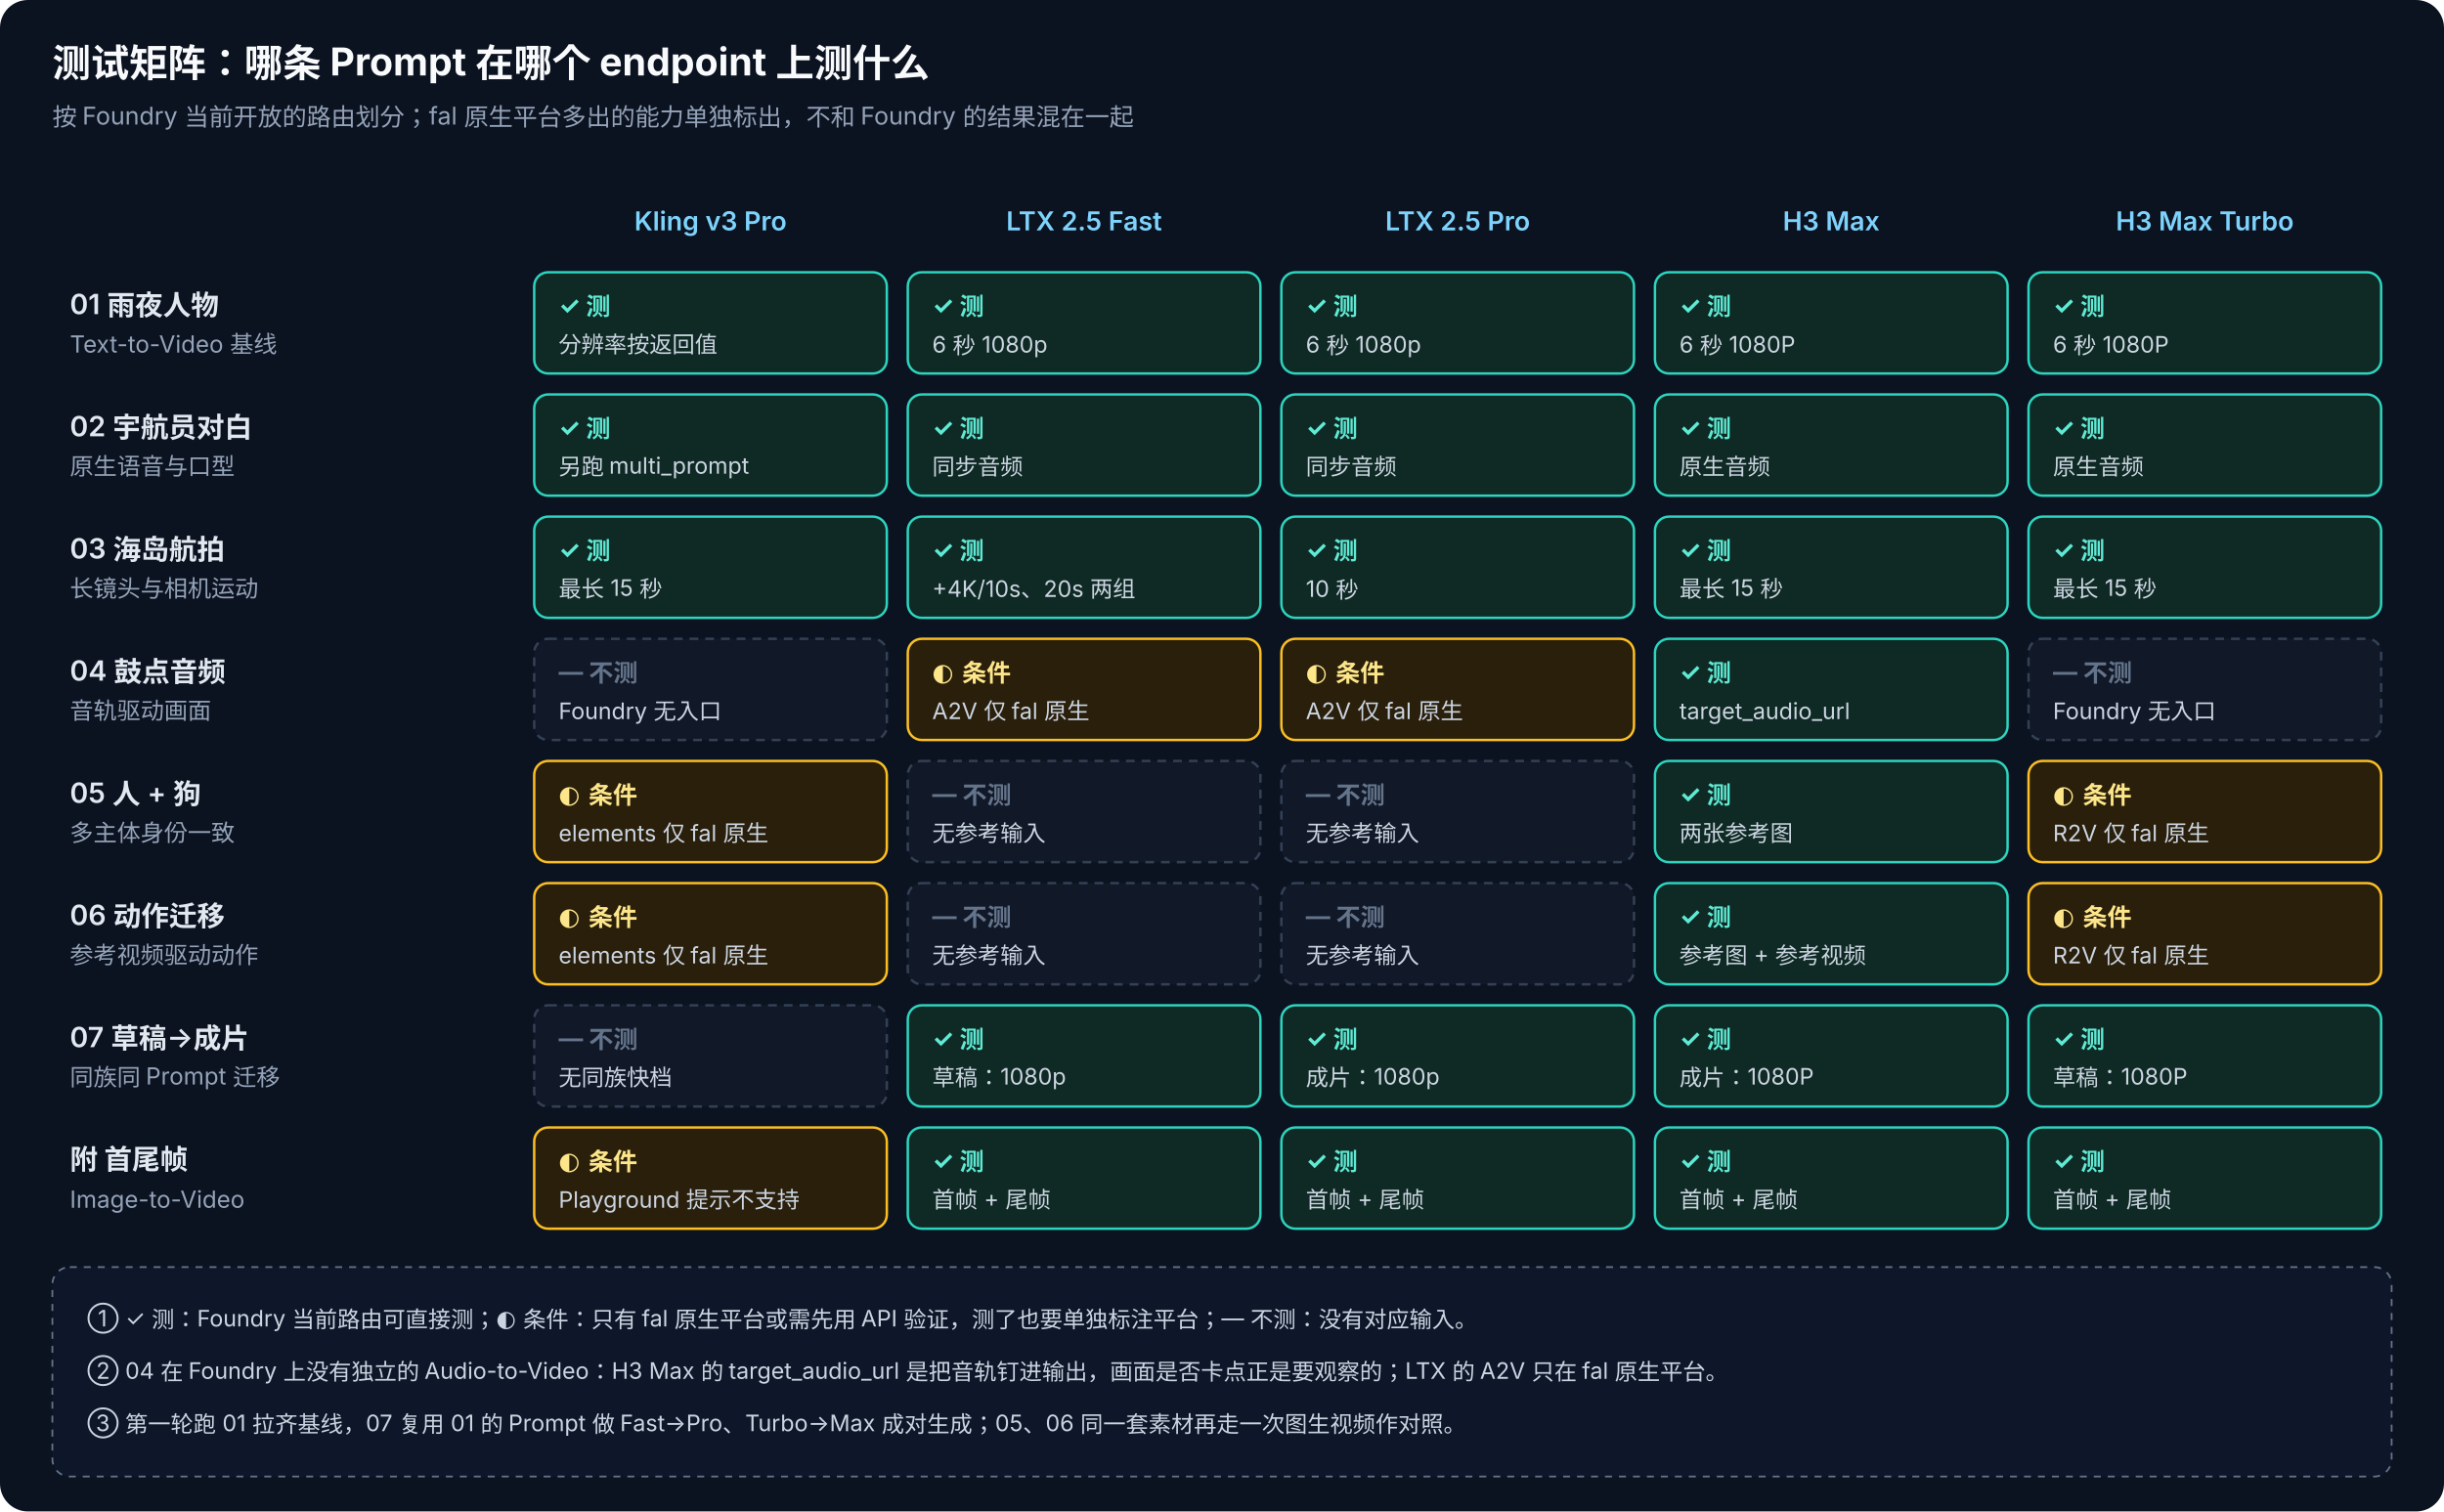
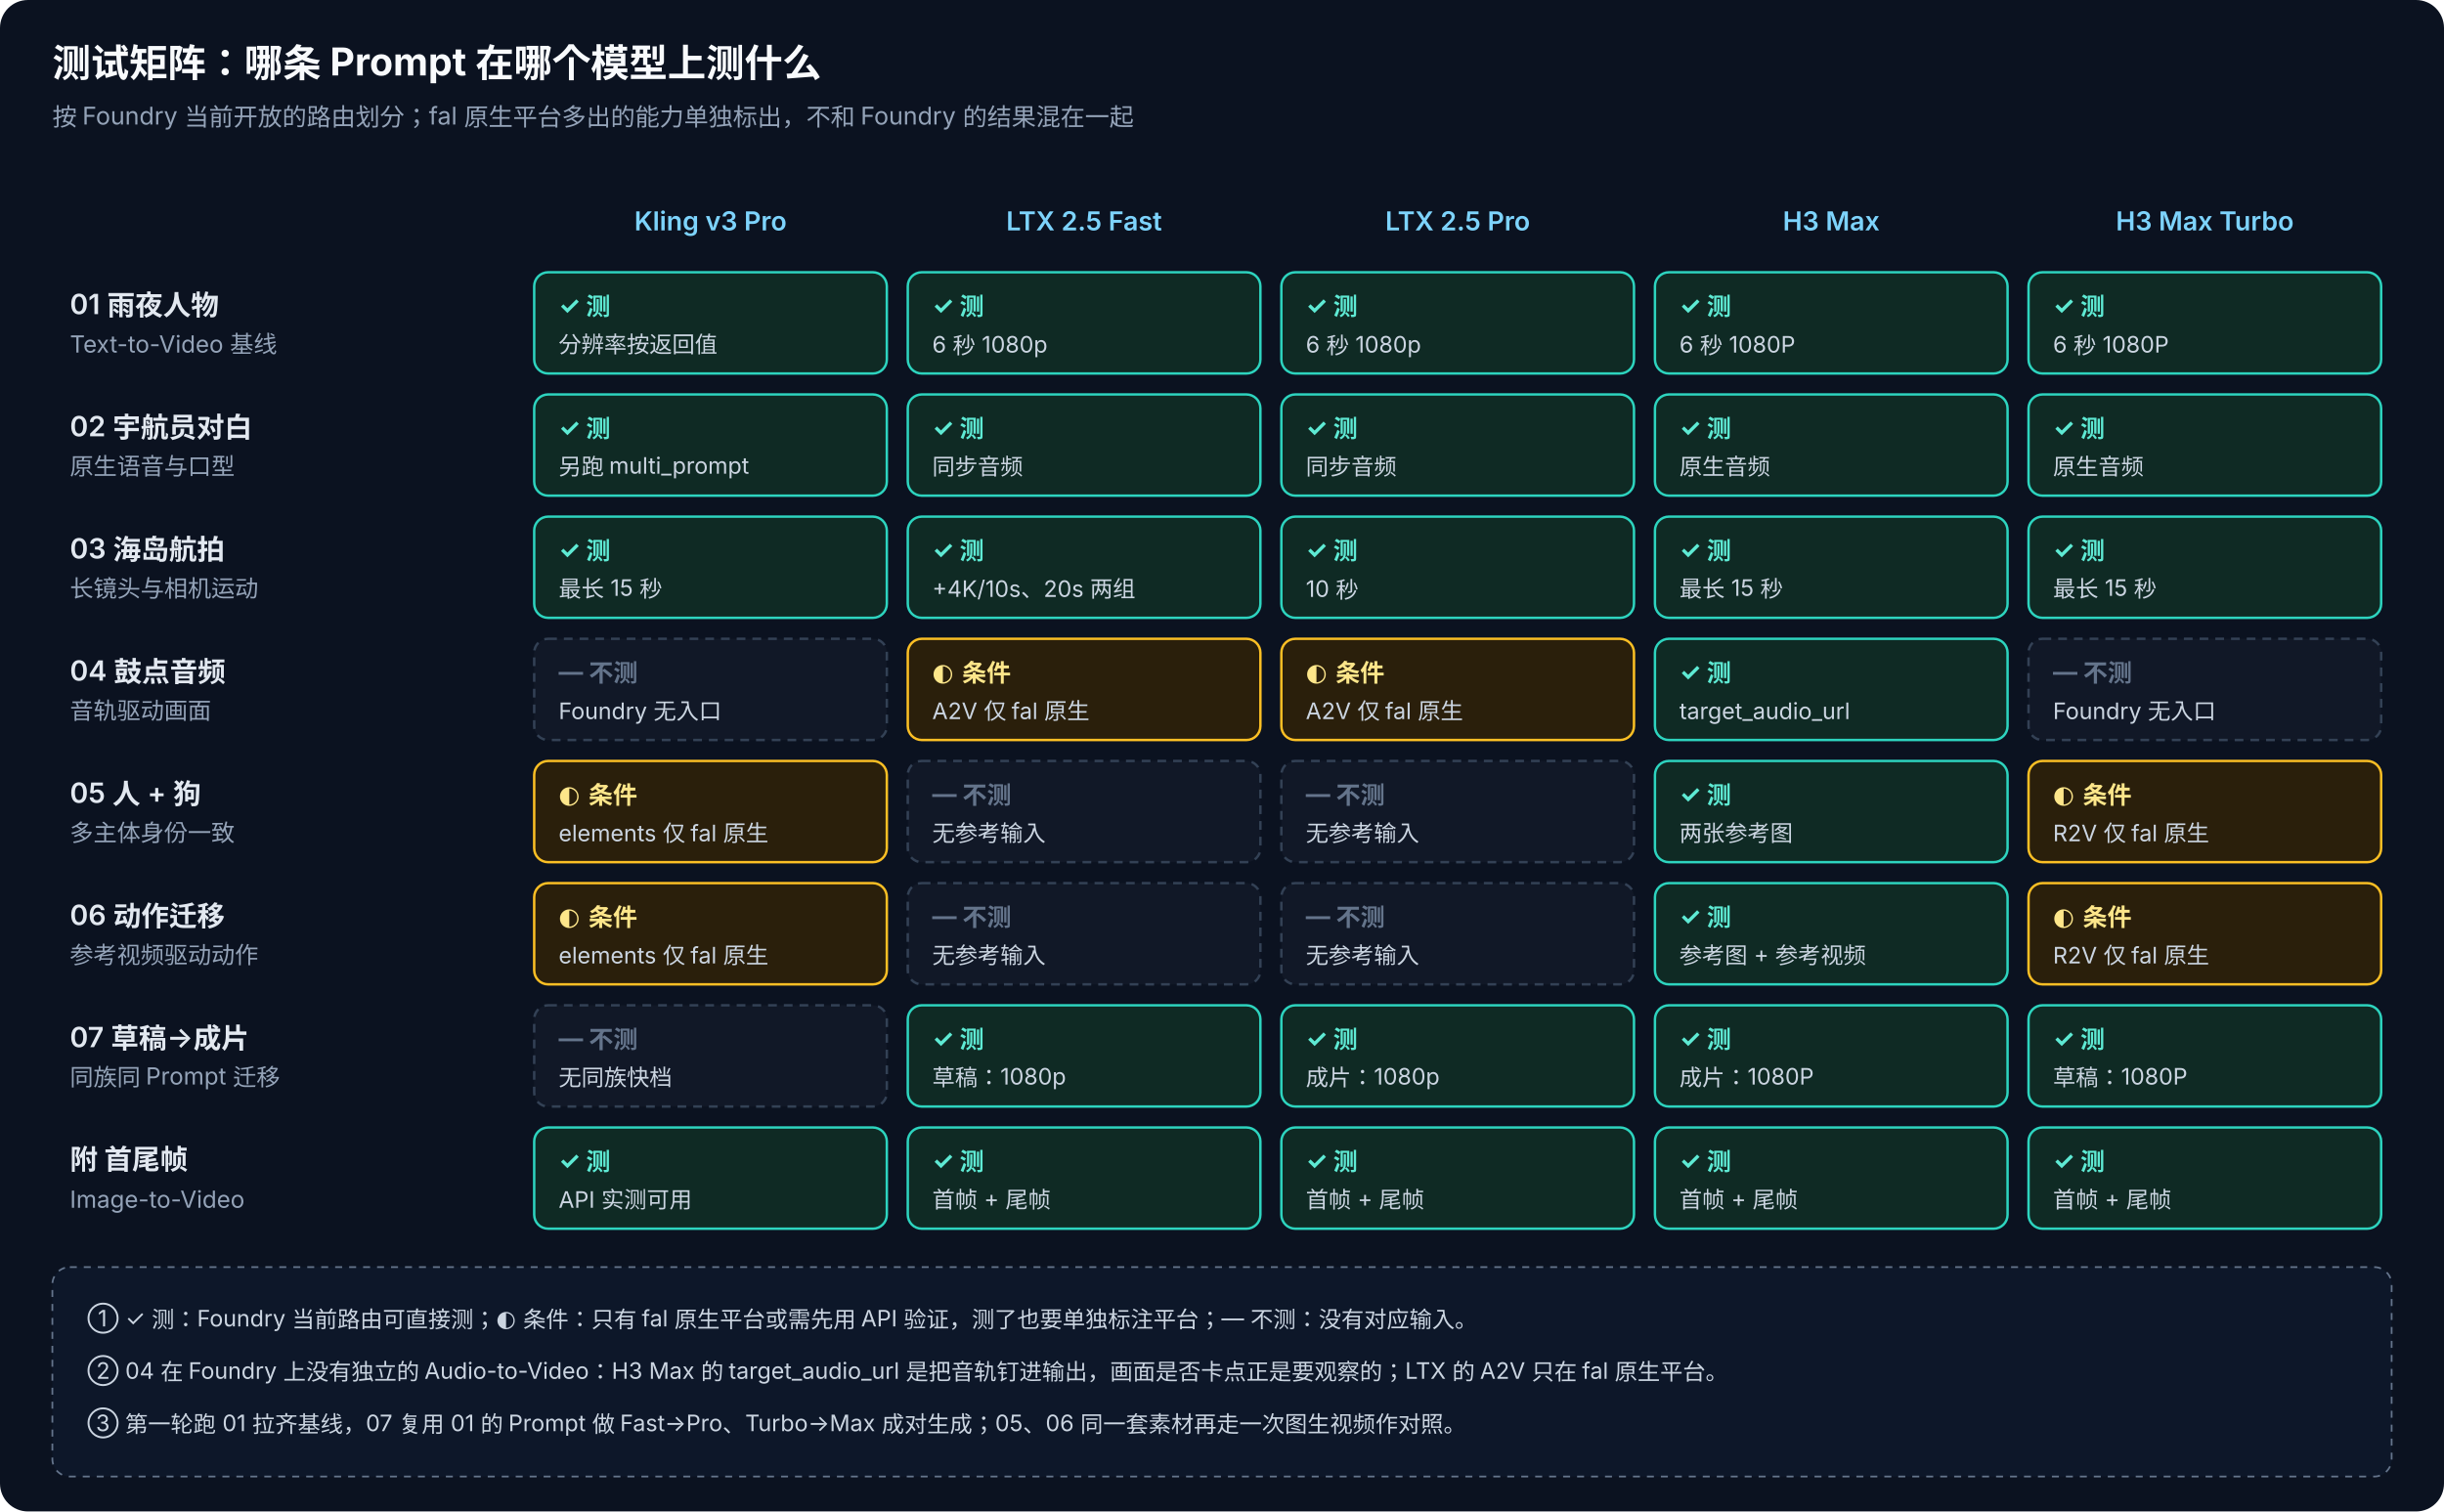
<svg xmlns="http://www.w3.org/2000/svg" viewBox="0 0 1400 866" width="1400" height="866" font-family="-apple-system, 'PingFang SC', 'Microsoft YaHei', 'Segoe UI', sans-serif">
  <style>.bg{fill:#0b1220}.title{fill:#f8fafc;font-size:22px;font-weight:700}.sub{fill:#94a3b8;font-size:14px}.h{fill:#e2e8f0;font-size:16px;font-weight:600}.hc{fill:#7dd3fc;font-size:15px;font-weight:600;text-anchor:middle}.t{fill:#cbd5e1;font-size:13px}.tg{fill:#94a3b8;font-size:13.5px}.pul{animation:pulse 2.6s ease-in-out infinite}@keyframes pulse{0%,100%{stroke-opacity:1}50%{stroke-opacity:.35}}</style>
  <rect class="bg" width="1400" height="866" rx="16" />
-   <text class="title" x="30" y="44">测试矩阵：哪条 Prompt 在哪个 endpoint 上测什么</text>
+   <text class="title" x="30" y="44">测试矩阵：哪条 Prompt 在哪个模型上测什么</text>
  <text class="sub" x="30" y="72">按 Foundry 当前开放的路由划分；fal 原生平台多出的能力单独标出，不和 Foundry 的结果混在一起</text>
  <text class="hc" x="407.0" y="132">Kling v3 Pro</text>
  <text class="hc" x="621.0" y="132">LTX 2.5 Fast</text>
  <text class="hc" x="835.0" y="132">LTX 2.5 Pro</text>
  <text class="hc" x="1049.0" y="132">H3 Max</text>
  <text class="hc" x="1263.0" y="132">H3 Max Turbo</text>
  <text class="h" x="40" y="180">01 雨夜人物</text>
  <text class="tg" x="40" y="202">Text-to-Video 基线</text>
  <rect x="306" y="156" width="202" height="58" rx="8" fill="#0f2a24" stroke="#2dd4bf" stroke-width="1.4" />
  <text x="320" y="180" style="fill:#5eead4;font-size:14px;font-weight:700">✓ 测</text>
  <text class="t" x="320" y="202">分辨率按返回值</text>
  <rect x="520" y="156" width="202" height="58" rx="8" fill="#0f2a24" stroke="#2dd4bf" stroke-width="1.4" />
  <text x="534" y="180" style="fill:#5eead4;font-size:14px;font-weight:700">✓ 测</text>
  <text class="t" x="534" y="202">6 秒 1080p</text>
  <rect x="734" y="156" width="202" height="58" rx="8" fill="#0f2a24" stroke="#2dd4bf" stroke-width="1.4" />
  <text x="748" y="180" style="fill:#5eead4;font-size:14px;font-weight:700">✓ 测</text>
  <text class="t" x="748" y="202">6 秒 1080p</text>
  <rect x="948" y="156" width="202" height="58" rx="8" fill="#0f2a24" stroke="#2dd4bf" stroke-width="1.4" />
  <text x="962" y="180" style="fill:#5eead4;font-size:14px;font-weight:700">✓ 测</text>
  <text class="t" x="962" y="202">6 秒 1080P</text>
  <rect x="1162" y="156" width="202" height="58" rx="8" fill="#0f2a24" stroke="#2dd4bf" stroke-width="1.4" />
  <text x="1176" y="180" style="fill:#5eead4;font-size:14px;font-weight:700">✓ 测</text>
  <text class="t" x="1176" y="202">6 秒 1080P</text>
  <text class="h" x="40" y="250">02 宇航员对白</text>
  <text class="tg" x="40" y="272">原生语音与口型</text>
  <rect x="306" y="226" width="202" height="58" rx="8" fill="#0f2a24" stroke="#2dd4bf" stroke-width="1.4" />
  <text x="320" y="250" style="fill:#5eead4;font-size:14px;font-weight:700">✓ 测</text>
  <text class="t" x="320" y="272">另跑 multi_prompt</text>
  <rect x="520" y="226" width="202" height="58" rx="8" fill="#0f2a24" stroke="#2dd4bf" stroke-width="1.4" />
  <text x="534" y="250" style="fill:#5eead4;font-size:14px;font-weight:700">✓ 测</text>
  <text class="t" x="534" y="272">同步音频</text>
  <rect x="734" y="226" width="202" height="58" rx="8" fill="#0f2a24" stroke="#2dd4bf" stroke-width="1.4" />
  <text x="748" y="250" style="fill:#5eead4;font-size:14px;font-weight:700">✓ 测</text>
  <text class="t" x="748" y="272">同步音频</text>
  <rect x="948" y="226" width="202" height="58" rx="8" fill="#0f2a24" stroke="#2dd4bf" stroke-width="1.4" />
  <text x="962" y="250" style="fill:#5eead4;font-size:14px;font-weight:700">✓ 测</text>
  <text class="t" x="962" y="272">原生音频</text>
  <rect x="1162" y="226" width="202" height="58" rx="8" fill="#0f2a24" stroke="#2dd4bf" stroke-width="1.4" />
  <text x="1176" y="250" style="fill:#5eead4;font-size:14px;font-weight:700">✓ 测</text>
  <text class="t" x="1176" y="272">原生音频</text>
  <text class="h" x="40" y="320">03 海岛航拍</text>
  <text class="tg" x="40" y="342">长镜头与相机运动</text>
  <rect x="306" y="296" width="202" height="58" rx="8" fill="#0f2a24" stroke="#2dd4bf" stroke-width="1.4" />
  <text x="320" y="320" style="fill:#5eead4;font-size:14px;font-weight:700">✓ 测</text>
  <text class="t" x="320" y="342">最长 15 秒</text>
  <rect x="520" y="296" width="202" height="58" rx="8" fill="#0f2a24" stroke="#2dd4bf" stroke-width="1.4" />
  <text x="534" y="320" style="fill:#5eead4;font-size:14px;font-weight:700">✓ 测</text>
  <text class="t" x="534" y="342">+4K/10s、20s 两组</text>
  <rect x="734" y="296" width="202" height="58" rx="8" fill="#0f2a24" stroke="#2dd4bf" stroke-width="1.4" />
  <text x="748" y="320" style="fill:#5eead4;font-size:14px;font-weight:700">✓ 测</text>
  <text class="t" x="748" y="342">10 秒</text>
  <rect x="948" y="296" width="202" height="58" rx="8" fill="#0f2a24" stroke="#2dd4bf" stroke-width="1.4" />
  <text x="962" y="320" style="fill:#5eead4;font-size:14px;font-weight:700">✓ 测</text>
  <text class="t" x="962" y="342">最长 15 秒</text>
  <rect x="1162" y="296" width="202" height="58" rx="8" fill="#0f2a24" stroke="#2dd4bf" stroke-width="1.4" />
  <text x="1176" y="320" style="fill:#5eead4;font-size:14px;font-weight:700">✓ 测</text>
  <text class="t" x="1176" y="342">最长 15 秒</text>
  <text class="h" x="40" y="390">04 鼓点音频</text>
  <text class="tg" x="40" y="412">音轨驱动画面</text>
  <rect x="306" y="366" width="202" height="58" rx="8" fill="#111827" stroke="#334155" stroke-width="1.4" stroke-dasharray="5 4" />
  <text x="320" y="390" style="fill:#64748b;font-size:14px;font-weight:700">— 不测</text>
  <text class="t" x="320" y="412">Foundry 无入口</text>
  <rect class="pul" x="520" y="366" width="202" height="58" rx="8" fill="#2a1f0b" stroke="#fbbf24" stroke-width="1.4" />
  <text x="534" y="390" style="fill:#fde68a;font-size:14px;font-weight:700">◐ 条件</text>
  <text class="t" x="534" y="412">A2V 仅 fal 原生</text>
  <rect class="pul" x="734" y="366" width="202" height="58" rx="8" fill="#2a1f0b" stroke="#fbbf24" stroke-width="1.4" />
  <text x="748" y="390" style="fill:#fde68a;font-size:14px;font-weight:700">◐ 条件</text>
  <text class="t" x="748" y="412">A2V 仅 fal 原生</text>
  <rect x="948" y="366" width="202" height="58" rx="8" fill="#0f2a24" stroke="#2dd4bf" stroke-width="1.4" />
  <text x="962" y="390" style="fill:#5eead4;font-size:14px;font-weight:700">✓ 测</text>
  <text class="t" x="962" y="412">target_audio_url</text>
  <rect x="1162" y="366" width="202" height="58" rx="8" fill="#111827" stroke="#334155" stroke-width="1.4" stroke-dasharray="5 4" />
  <text x="1176" y="390" style="fill:#64748b;font-size:14px;font-weight:700">— 不测</text>
  <text class="t" x="1176" y="412">Foundry 无入口</text>
  <text class="h" x="40" y="460">05 人 + 狗</text>
  <text class="tg" x="40" y="482">多主体身份一致</text>
  <rect class="pul" x="306" y="436" width="202" height="58" rx="8" fill="#2a1f0b" stroke="#fbbf24" stroke-width="1.4" />
  <text x="320" y="460" style="fill:#fde68a;font-size:14px;font-weight:700">◐ 条件</text>
  <text class="t" x="320" y="482">elements 仅 fal 原生</text>
  <rect x="520" y="436" width="202" height="58" rx="8" fill="#111827" stroke="#334155" stroke-width="1.4" stroke-dasharray="5 4" />
  <text x="534" y="460" style="fill:#64748b;font-size:14px;font-weight:700">— 不测</text>
  <text class="t" x="534" y="482">无参考输入</text>
  <rect x="734" y="436" width="202" height="58" rx="8" fill="#111827" stroke="#334155" stroke-width="1.4" stroke-dasharray="5 4" />
  <text x="748" y="460" style="fill:#64748b;font-size:14px;font-weight:700">— 不测</text>
  <text class="t" x="748" y="482">无参考输入</text>
  <rect x="948" y="436" width="202" height="58" rx="8" fill="#0f2a24" stroke="#2dd4bf" stroke-width="1.4" />
  <text x="962" y="460" style="fill:#5eead4;font-size:14px;font-weight:700">✓ 测</text>
  <text class="t" x="962" y="482">两张参考图</text>
  <rect class="pul" x="1162" y="436" width="202" height="58" rx="8" fill="#2a1f0b" stroke="#fbbf24" stroke-width="1.4" />
  <text x="1176" y="460" style="fill:#fde68a;font-size:14px;font-weight:700">◐ 条件</text>
  <text class="t" x="1176" y="482">R2V 仅 fal 原生</text>
  <text class="h" x="40" y="530">06 动作迁移</text>
  <text class="tg" x="40" y="552">参考视频驱动动作</text>
  <rect class="pul" x="306" y="506" width="202" height="58" rx="8" fill="#2a1f0b" stroke="#fbbf24" stroke-width="1.4" />
  <text x="320" y="530" style="fill:#fde68a;font-size:14px;font-weight:700">◐ 条件</text>
  <text class="t" x="320" y="552">elements 仅 fal 原生</text>
  <rect x="520" y="506" width="202" height="58" rx="8" fill="#111827" stroke="#334155" stroke-width="1.4" stroke-dasharray="5 4" />
  <text x="534" y="530" style="fill:#64748b;font-size:14px;font-weight:700">— 不测</text>
  <text class="t" x="534" y="552">无参考输入</text>
  <rect x="734" y="506" width="202" height="58" rx="8" fill="#111827" stroke="#334155" stroke-width="1.4" stroke-dasharray="5 4" />
  <text x="748" y="530" style="fill:#64748b;font-size:14px;font-weight:700">— 不测</text>
  <text class="t" x="748" y="552">无参考输入</text>
  <rect x="948" y="506" width="202" height="58" rx="8" fill="#0f2a24" stroke="#2dd4bf" stroke-width="1.4" />
  <text x="962" y="530" style="fill:#5eead4;font-size:14px;font-weight:700">✓ 测</text>
  <text class="t" x="962" y="552">参考图 + 参考视频</text>
  <rect class="pul" x="1162" y="506" width="202" height="58" rx="8" fill="#2a1f0b" stroke="#fbbf24" stroke-width="1.4" />
  <text x="1176" y="530" style="fill:#fde68a;font-size:14px;font-weight:700">◐ 条件</text>
  <text class="t" x="1176" y="552">R2V 仅 fal 原生</text>
  <text class="h" x="40" y="600">07 草稿→成片</text>
  <text class="tg" x="40" y="622">同族同 Prompt 迁移</text>
  <rect x="306" y="576" width="202" height="58" rx="8" fill="#111827" stroke="#334155" stroke-width="1.4" stroke-dasharray="5 4" />
  <text x="320" y="600" style="fill:#64748b;font-size:14px;font-weight:700">— 不测</text>
  <text class="t" x="320" y="622">无同族快档</text>
  <rect x="520" y="576" width="202" height="58" rx="8" fill="#0f2a24" stroke="#2dd4bf" stroke-width="1.4" />
  <text x="534" y="600" style="fill:#5eead4;font-size:14px;font-weight:700">✓ 测</text>
  <text class="t" x="534" y="622">草稿：1080p</text>
  <rect x="734" y="576" width="202" height="58" rx="8" fill="#0f2a24" stroke="#2dd4bf" stroke-width="1.4" />
  <text x="748" y="600" style="fill:#5eead4;font-size:14px;font-weight:700">✓ 测</text>
  <text class="t" x="748" y="622">成片：1080p</text>
  <rect x="948" y="576" width="202" height="58" rx="8" fill="#0f2a24" stroke="#2dd4bf" stroke-width="1.4" />
  <text x="962" y="600" style="fill:#5eead4;font-size:14px;font-weight:700">✓ 测</text>
  <text class="t" x="962" y="622">成片：1080P</text>
  <rect x="1162" y="576" width="202" height="58" rx="8" fill="#0f2a24" stroke="#2dd4bf" stroke-width="1.4" />
  <text x="1176" y="600" style="fill:#5eead4;font-size:14px;font-weight:700">✓ 测</text>
  <text class="t" x="1176" y="622">草稿：1080P</text>
  <text class="h" x="40" y="670">附 首尾帧</text>
  <text class="tg" x="40" y="692">Image-to-Video</text>
-   <rect class="pul" x="306" y="646" width="202" height="58" rx="8" fill="#2a1f0b" stroke="#fbbf24" stroke-width="1.4" />
-   <text x="320" y="670" style="fill:#fde68a;font-size:14px;font-weight:700">◐ 条件</text>
-   <text class="t" x="320" y="692">Playground 提示不支持</text>
+   <rect x="306" y="646" width="202" height="58" rx="8" fill="#0f2a24" stroke="#2dd4bf" stroke-width="1.4" />
+   <text x="320" y="670" style="fill:#5eead4;font-size:14px;font-weight:700">✓ 测</text>
+   <text class="t" x="320" y="692">API 实测可用</text>
  <rect x="520" y="646" width="202" height="58" rx="8" fill="#0f2a24" stroke="#2dd4bf" stroke-width="1.4" />
  <text x="534" y="670" style="fill:#5eead4;font-size:14px;font-weight:700">✓ 测</text>
  <text class="t" x="534" y="692">首帧 + 尾帧</text>
  <rect x="734" y="646" width="202" height="58" rx="8" fill="#0f2a24" stroke="#2dd4bf" stroke-width="1.4" />
  <text x="748" y="670" style="fill:#5eead4;font-size:14px;font-weight:700">✓ 测</text>
  <text class="t" x="748" y="692">首帧 + 尾帧</text>
  <rect x="948" y="646" width="202" height="58" rx="8" fill="#0f2a24" stroke="#2dd4bf" stroke-width="1.4" />
  <text x="962" y="670" style="fill:#5eead4;font-size:14px;font-weight:700">✓ 测</text>
  <text class="t" x="962" y="692">首帧 + 尾帧</text>
  <rect x="1162" y="646" width="202" height="58" rx="8" fill="#0f2a24" stroke="#2dd4bf" stroke-width="1.4" />
  <text x="1176" y="670" style="fill:#5eead4;font-size:14px;font-weight:700">✓ 测</text>
  <text class="t" x="1176" y="692">首帧 + 尾帧</text>
  <rect x="30" y="726" width="1340" height="120" rx="10" fill="#0d1729" stroke="#64748b" stroke-dasharray="4 4" />
  <text class="t" x="50" y="760">① ✓ 测：Foundry 当前路由可直接测；◐ 条件：只有 fal 原生平台或需先用 API 验证，测了也要单独标注平台；— 不测：没有对应输入。</text>
  <text class="t" x="50" y="790">② 04 在 Foundry 上没有独立的 Audio-to-Video：H3 Max 的 target_audio_url 是把音轨钉进输出，画面是否卡点正是要观察的；LTX 的 A2V 只在 fal 原生平台。</text>
  <text class="t" x="50" y="820">③ 第一轮跑 01 拉齐基线，07 复用 01 的 Prompt 做 Fast→Pro、Turbo→Max 成对生成；05、06 同一套素材再走一次图生视频作对照。</text>
</svg>
